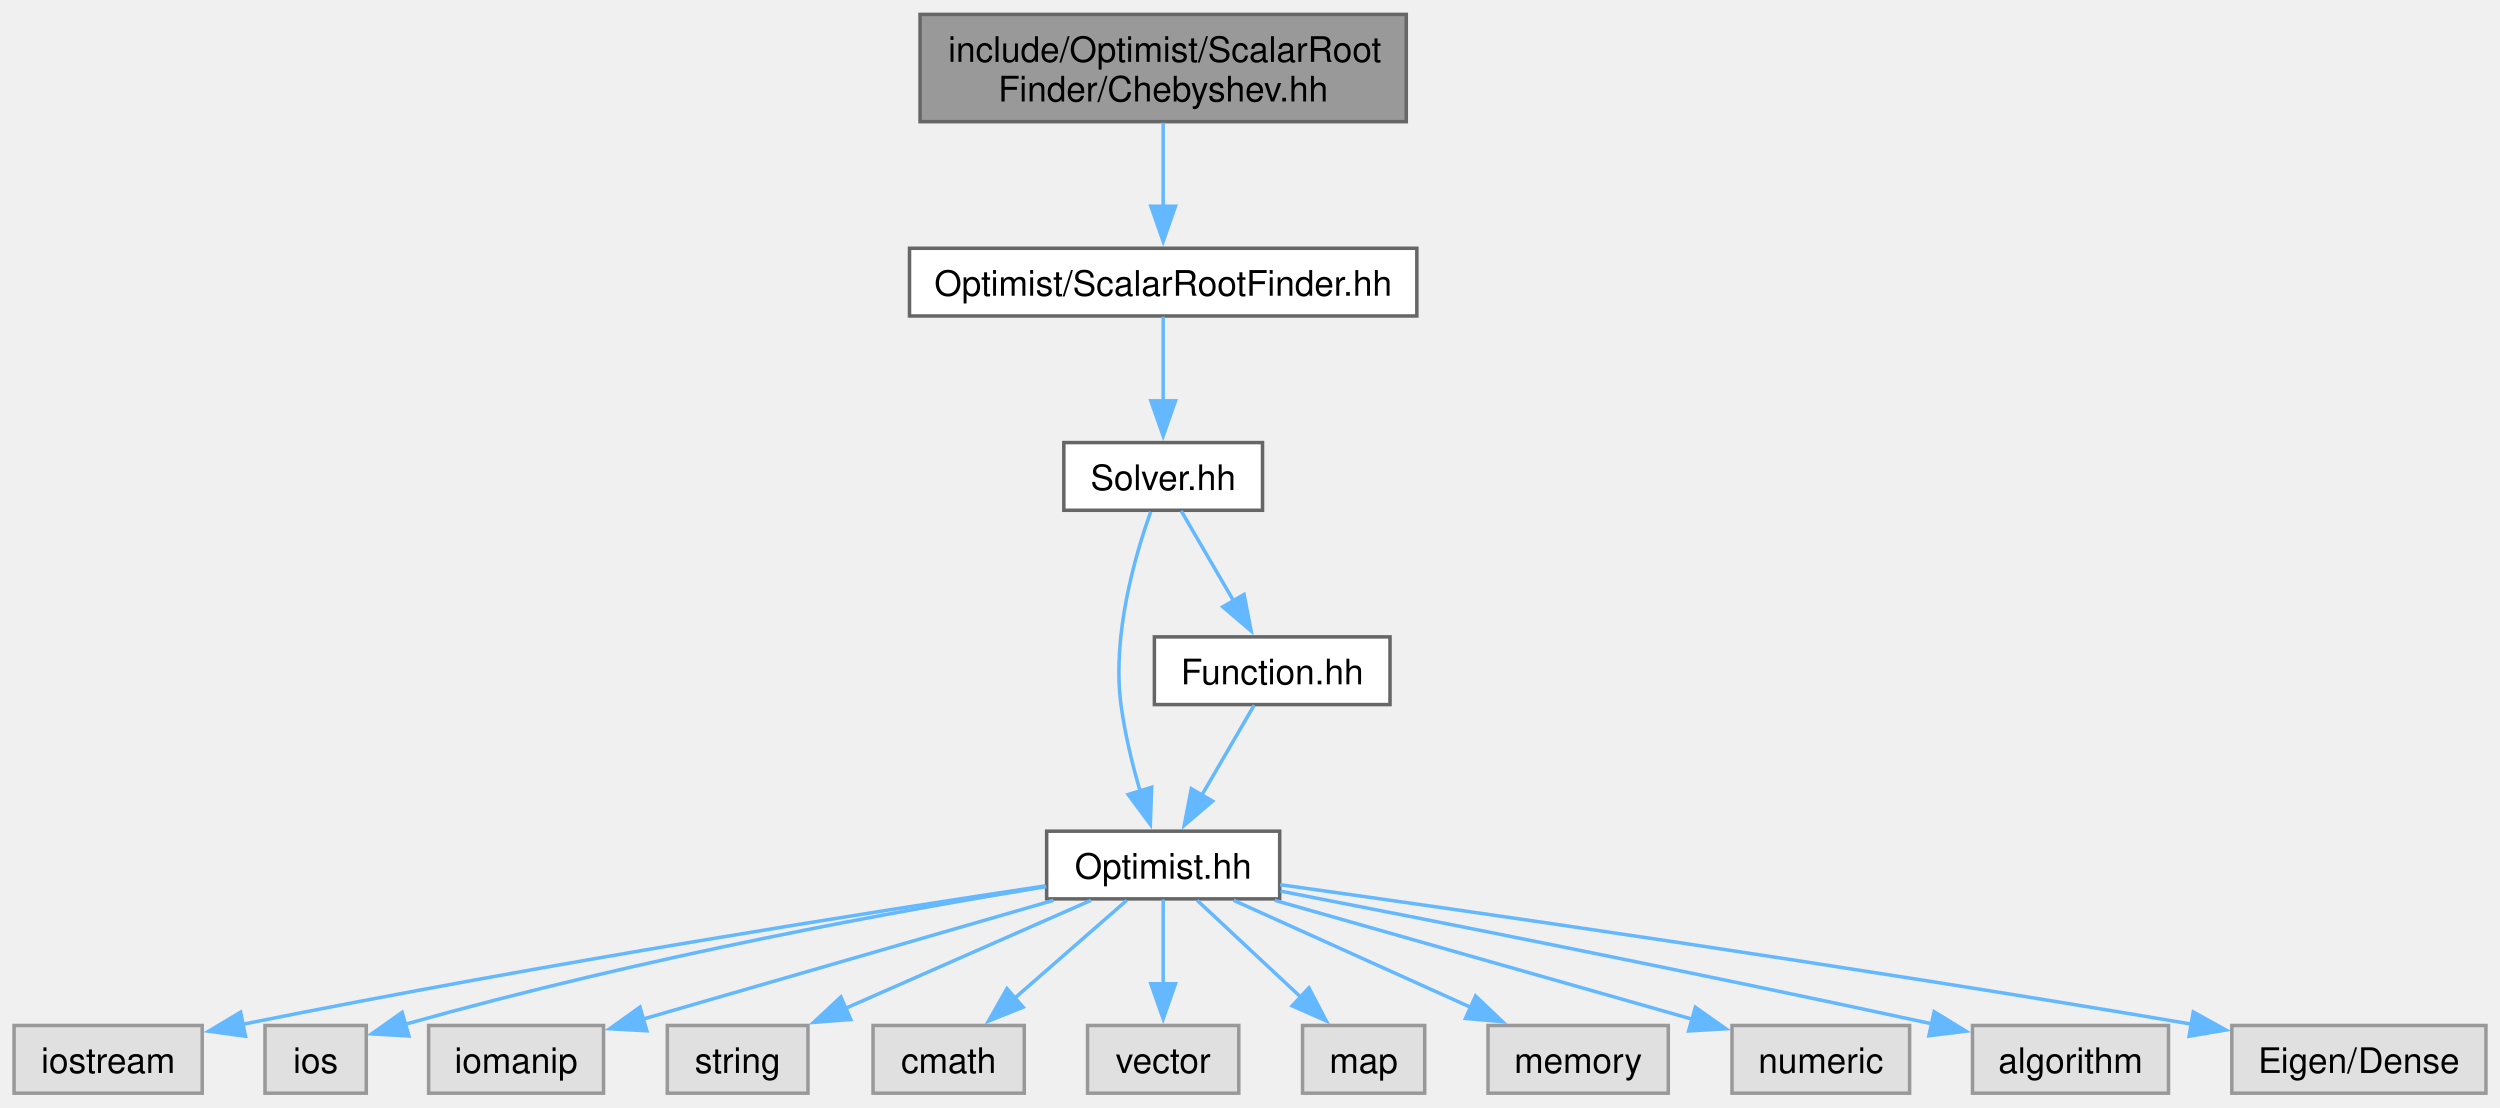
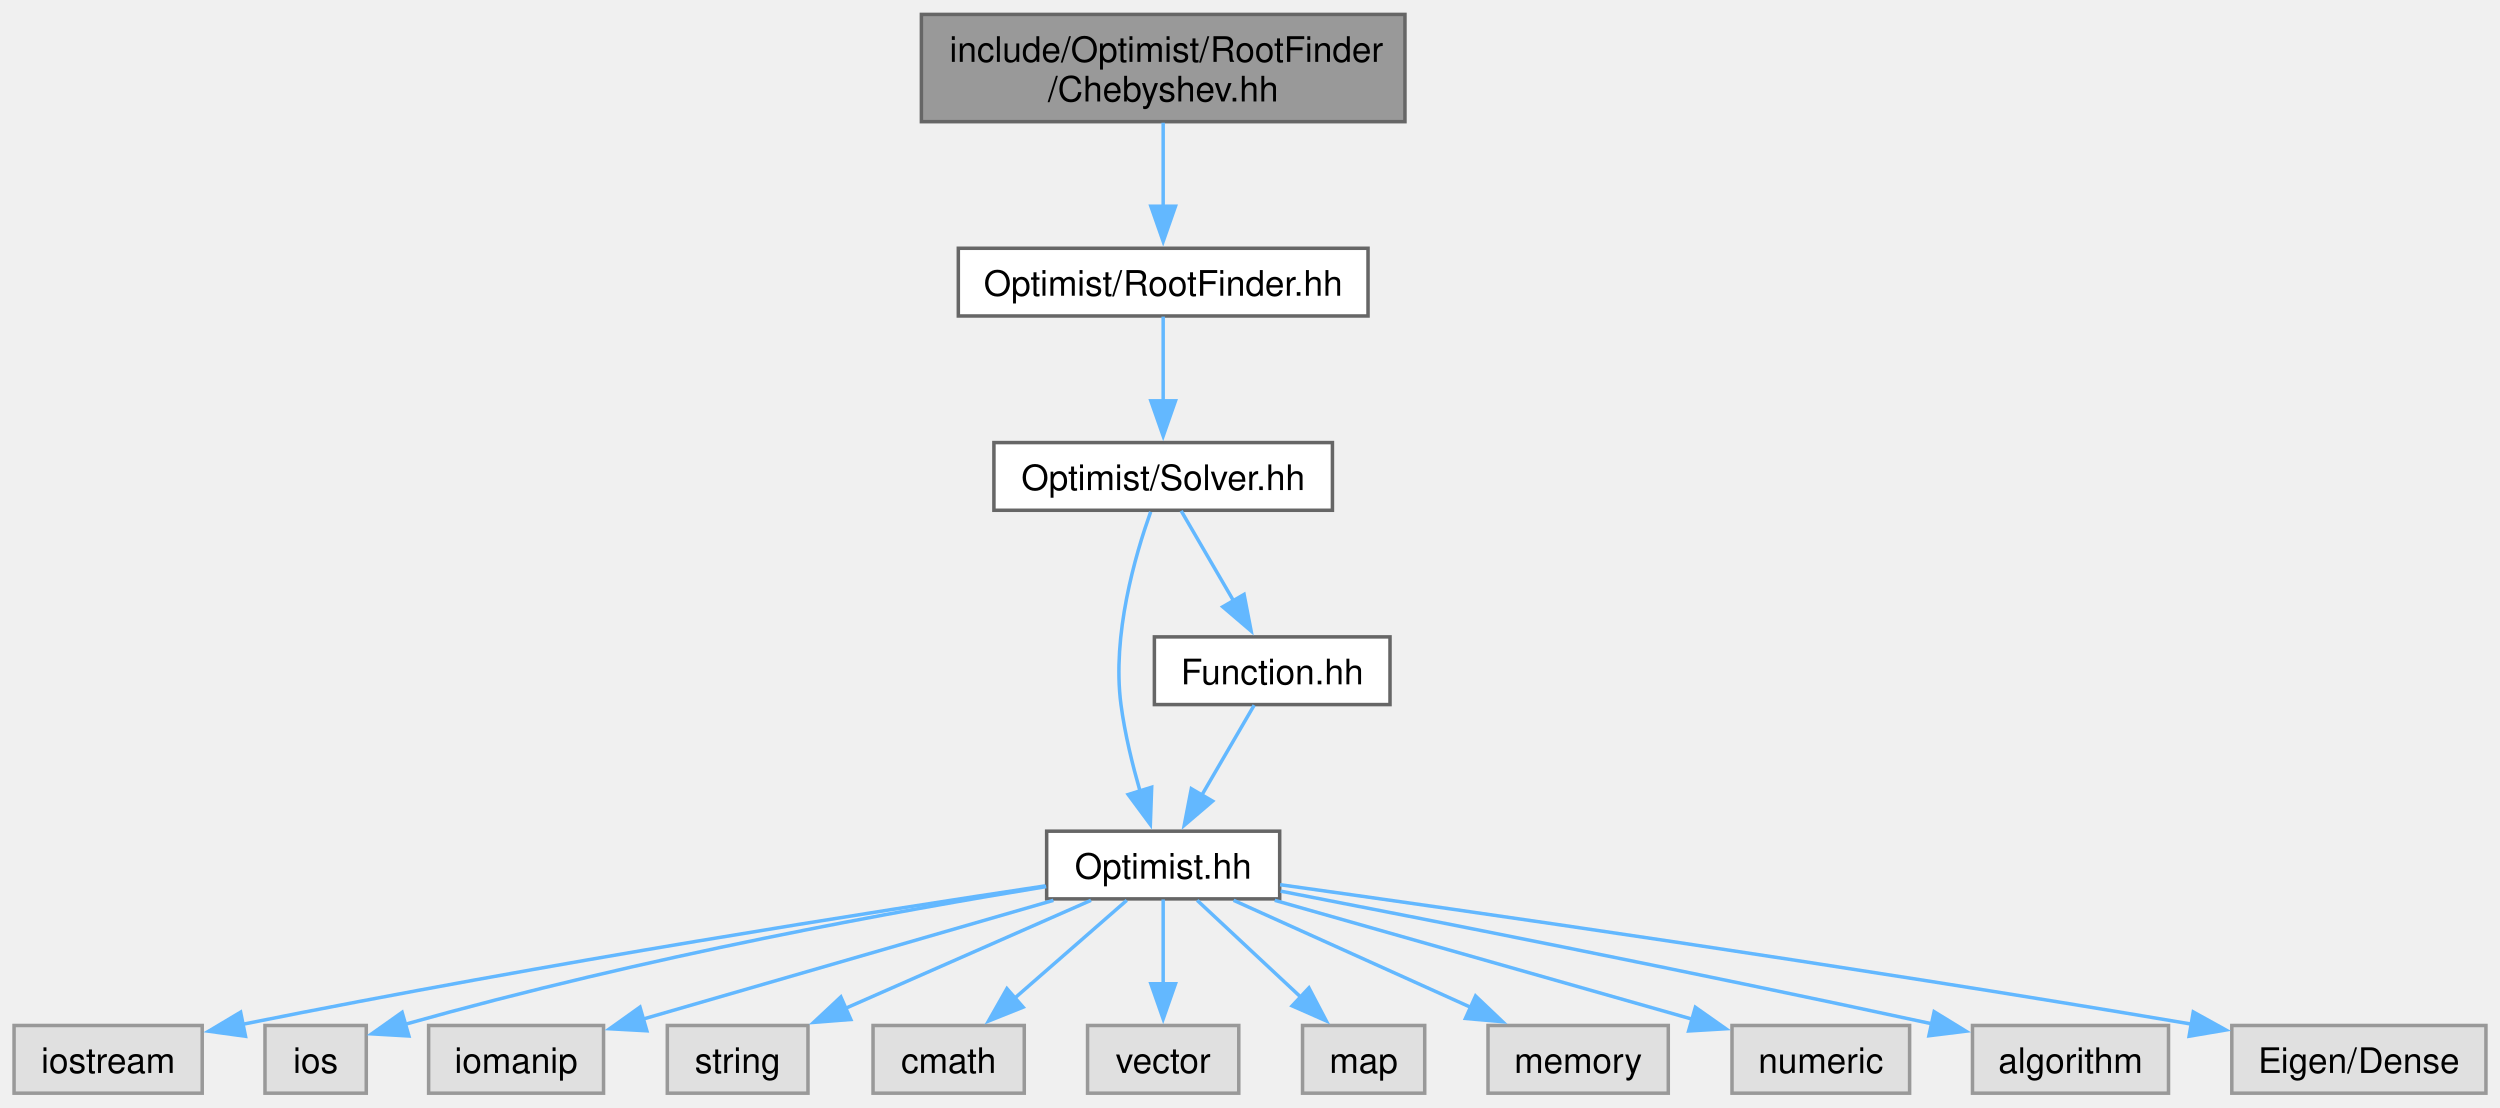
<svg xmlns="http://www.w3.org/2000/svg" xmlns:xlink="http://www.w3.org/1999/xlink" width="711pt" height="315pt" viewBox="0.00 0.00 710.88 314.75">
  <g id="graph0" class="graph" transform="scale(1 1) rotate(0) translate(4 310.75)">
    <g id="Node000001" class="node">
      <g id="a_Node000001">
        <a xlink:title=" ">
-           <polygon fill="#999999" stroke="#666666" points="395.88,-306.75 257.62,-306.75 257.62,-276.25 395.88,-276.25 395.88,-306.75" />
-           <text text-anchor="start" x="265.62" y="-293.25" font-family="Helvetica,sans-Serif" font-size="10.00">include/Optimist/ScalarRoot</text>
-           <text text-anchor="middle" x="326.75" y="-282" font-family="Helvetica,sans-Serif" font-size="10.00">Finder/Chebyshev.hh</text>
+           <polygon fill="#999999" stroke="#666666" points="395.5,-306.75 258,-306.75 258,-276.25 395.5,-276.25 395.5,-306.75" />
+           <text text-anchor="start" x="266" y="-293.25" font-family="Helvetica,sans-Serif" font-size="10.00">include/Optimist/RootFinder</text>
+           <text text-anchor="middle" x="326.75" y="-282" font-family="Helvetica,sans-Serif" font-size="10.00">/Chebyshev.hh</text>
        </a>
      </g>
    </g>
    <g id="Node000002" class="node">
      <g id="a_Node000002">
-         <a xlink:href="_scalar_root_finder_8hh.html" target="_top" xlink:title=" ">
-           <polygon fill="white" stroke="#666666" points="398.88,-240.25 254.62,-240.25 254.62,-221 398.88,-221 398.88,-240.25" />
-           <text text-anchor="middle" x="326.75" y="-226.75" font-family="Helvetica,sans-Serif" font-size="10.00">Optimist/ScalarRootFinder.hh</text>
+         <a xlink:href="_root_finder_8hh.html" target="_top" xlink:title=" ">
+           <polygon fill="white" stroke="#666666" points="385,-240.25 268.5,-240.25 268.5,-221 385,-221 385,-240.25" />
+           <text text-anchor="middle" x="326.75" y="-226.75" font-family="Helvetica,sans-Serif" font-size="10.00">Optimist/RootFinder.hh</text>
        </a>
      </g>
    </g>
    <g id="edge1_Node000001_Node000002" class="edge">
      <g id="a_edge1_Node000001_Node000002">
        <a xlink:title=" ">
          <path fill="none" stroke="#63b8ff" d="M326.75,-275.95C326.75,-268.71 326.75,-259.84 326.75,-251.94" />
          <polygon fill="#63b8ff" stroke="#63b8ff" points="330.25,-252.21 326.75,-242.21 323.25,-252.21 330.25,-252.21" />
        </a>
      </g>
    </g>
    <g id="Node000003" class="node">
      <g id="a_Node000003">
        <a xlink:href="_solver_8hh.html" target="_top" xlink:title=" ">
-           <polygon fill="white" stroke="#666666" points="355,-185 298.5,-185 298.5,-165.75 355,-165.75 355,-185" />
-           <text text-anchor="middle" x="326.75" y="-171.5" font-family="Helvetica,sans-Serif" font-size="10.00">Solver.hh</text>
+           <polygon fill="white" stroke="#666666" points="374.88,-185 278.62,-185 278.62,-165.75 374.88,-165.75 374.88,-185" />
+           <text text-anchor="middle" x="326.75" y="-171.5" font-family="Helvetica,sans-Serif" font-size="10.00">Optimist/Solver.hh</text>
        </a>
      </g>
    </g>
    <g id="edge2_Node000002_Node000003" class="edge">
      <g id="a_edge2_Node000002_Node000003">
        <a xlink:title=" ">
          <path fill="none" stroke="#63b8ff" d="M326.75,-220.83C326.75,-214.32 326.75,-205.17 326.75,-196.87" />
          <polygon fill="#63b8ff" stroke="#63b8ff" points="330.25,-196.87 326.75,-186.87 323.25,-196.87 330.25,-196.87" />
        </a>
      </g>
    </g>
    <g id="Node000004" class="node">
      <g id="a_Node000004">
        <a xlink:href="_optimist_8hh.html" target="_top" xlink:title=" ">
          <polygon fill="white" stroke="#666666" points="359.88,-74.5 293.62,-74.5 293.62,-55.25 359.88,-55.25 359.88,-74.5" />
          <text text-anchor="middle" x="326.75" y="-61" font-family="Helvetica,sans-Serif" font-size="10.00">Optimist.hh</text>
        </a>
      </g>
    </g>
    <g id="edge3_Node000003_Node000004" class="edge">
      <g id="a_edge3_Node000003_Node000004">
        <a xlink:title=" ">
          <path fill="none" stroke="#63b8ff" d="M323.2,-165.33C318.8,-153 312.15,-130.19 314.75,-110.5 315.84,-102.25 318.01,-93.37 320.22,-85.71" />
          <polygon fill="#63b8ff" stroke="#63b8ff" points="323.48,-87 323.1,-76.41 316.8,-84.92 323.48,-87" />
        </a>
      </g>
    </g>
    <g id="Node000016" class="node">
      <g id="a_Node000016">
        <a xlink:href="_function_8hh.html" target="_top" xlink:title=" ">
          <polygon fill="white" stroke="#666666" points="391.25,-129.75 324.25,-129.75 324.25,-110.5 391.25,-110.5 391.25,-129.75" />
          <text text-anchor="middle" x="357.75" y="-116.25" font-family="Helvetica,sans-Serif" font-size="10.00">Function.hh</text>
        </a>
      </g>
    </g>
    <g id="edge15_Node000003_Node000016" class="edge">
      <g id="a_edge15_Node000003_Node000016">
        <a xlink:title=" ">
          <path fill="none" stroke="#63b8ff" d="M331.87,-165.58C335.93,-158.61 341.74,-148.62 346.84,-139.87" />
          <polygon fill="#63b8ff" stroke="#63b8ff" points="349.75,-141.82 351.76,-131.42 343.7,-138.3 349.75,-141.82" />
        </a>
      </g>
    </g>
    <g id="Node000005" class="node">
      <g id="a_Node000005">
        <a xlink:title=" ">
          <polygon fill="#e0e0e0" stroke="#999999" points="53.5,-19.25 0,-19.25 0,0 53.5,0 53.5,-19.25" />
          <text text-anchor="middle" x="26.75" y="-5.75" font-family="Helvetica,sans-Serif" font-size="10.00">iostream</text>
        </a>
      </g>
    </g>
    <g id="edge4_Node000004_Node000005" class="edge">
      <g id="a_edge4_Node000004_Node000005">
        <a xlink:title=" ">
          <path fill="none" stroke="#63b8ff" d="M293.28,-58.96C245.09,-51.72 153.13,-37.32 65.1,-19.61" />
          <polygon fill="#63b8ff" stroke="#63b8ff" points="65.81,-16.18 55.32,-17.62 64.42,-23.04 65.81,-16.18" />
        </a>
      </g>
    </g>
    <g id="Node000006" class="node">
      <g id="a_Node000006">
        <a xlink:title=" ">
          <polygon fill="#e0e0e0" stroke="#999999" points="100.15,-19.25 71.35,-19.25 71.35,0 100.15,0 100.15,-19.25" />
          <text text-anchor="middle" x="85.75" y="-5.75" font-family="Helvetica,sans-Serif" font-size="10.00">ios</text>
        </a>
      </g>
    </g>
    <g id="edge5_Node000004_Node000006" class="edge">
      <g id="a_edge5_Node000004_Node000006">
        <a xlink:title=" ">
          <path fill="none" stroke="#63b8ff" d="M293.49,-58.74C252.5,-52.04 180.62,-39.14 110.94,-19.52" />
          <polygon fill="#63b8ff" stroke="#63b8ff" points="112.27,-16.26 101.69,-16.87 110.34,-22.99 112.27,-16.26" />
        </a>
      </g>
    </g>
    <g id="Node000007" class="node">
      <g id="a_Node000007">
        <a xlink:title=" ">
          <polygon fill="#e0e0e0" stroke="#999999" points="167.62,-19.25 117.88,-19.25 117.88,0 167.62,0 167.62,-19.25" />
          <text text-anchor="middle" x="142.75" y="-5.75" font-family="Helvetica,sans-Serif" font-size="10.00">iomanip</text>
        </a>
      </g>
    </g>
    <g id="edge6_Node000004_Node000007" class="edge">
      <g id="a_edge6_Node000004_Node000007">
        <a xlink:title=" ">
          <path fill="none" stroke="#63b8ff" d="M295.54,-54.84C263.2,-45.48 212.74,-30.88 178.74,-21.04" />
          <polygon fill="#63b8ff" stroke="#63b8ff" points="179.93,-17.74 169.35,-18.32 177.98,-24.47 179.93,-17.74" />
        </a>
      </g>
    </g>
    <g id="Node000008" class="node">
      <g id="a_Node000008">
        <a xlink:title=" ">
          <polygon fill="#e0e0e0" stroke="#999999" points="225.75,-19.25 185.75,-19.25 185.75,0 225.75,0 225.75,-19.25" />
          <text text-anchor="middle" x="205.75" y="-5.75" font-family="Helvetica,sans-Serif" font-size="10.00">string</text>
        </a>
      </g>
    </g>
    <g id="edge7_Node000004_Node000008" class="edge">
      <g id="a_edge7_Node000004_Node000008">
        <a xlink:title=" ">
          <path fill="none" stroke="#63b8ff" d="M306.22,-54.84C287.07,-46.41 258.25,-33.73 236.38,-24.11" />
          <polygon fill="#63b8ff" stroke="#63b8ff" points="237.92,-20.96 227.36,-20.13 235.1,-27.37 237.92,-20.96" />
        </a>
      </g>
    </g>
    <g id="Node000009" class="node">
      <g id="a_Node000009">
        <a xlink:title=" ">
          <polygon fill="#e0e0e0" stroke="#999999" points="287.25,-19.25 244.25,-19.25 244.25,0 287.25,0 287.25,-19.25" />
          <text text-anchor="middle" x="265.75" y="-5.75" font-family="Helvetica,sans-Serif" font-size="10.00">cmath</text>
        </a>
      </g>
    </g>
    <g id="edge8_Node000004_Node000009" class="edge">
      <g id="a_edge8_Node000004_Node000009">
        <a xlink:title=" ">
          <path fill="none" stroke="#63b8ff" d="M316.4,-54.84C307.67,-47.22 294.96,-36.12 284.45,-26.95" />
          <polygon fill="#63b8ff" stroke="#63b8ff" points="286.92,-24.46 277.09,-20.52 282.32,-29.73 286.92,-24.46" />
        </a>
      </g>
    </g>
    <g id="Node000010" class="node">
      <g id="a_Node000010">
        <a xlink:title=" ">
          <polygon fill="#e0e0e0" stroke="#999999" points="348.25,-19.25 305.25,-19.25 305.25,0 348.25,0 348.25,-19.25" />
          <text text-anchor="middle" x="326.75" y="-5.75" font-family="Helvetica,sans-Serif" font-size="10.00">vector</text>
        </a>
      </g>
    </g>
    <g id="edge9_Node000004_Node000010" class="edge">
      <g id="a_edge9_Node000004_Node000010">
        <a xlink:title=" ">
          <path fill="none" stroke="#63b8ff" d="M326.75,-55.08C326.75,-48.57 326.75,-39.42 326.75,-31.12" />
          <polygon fill="#63b8ff" stroke="#63b8ff" points="330.25,-31.12 326.75,-21.12 323.25,-31.12 330.25,-31.12" />
        </a>
      </g>
    </g>
    <g id="Node000011" class="node">
      <g id="a_Node000011">
        <a xlink:title=" ">
          <polygon fill="#e0e0e0" stroke="#999999" points="401.12,-19.25 366.38,-19.25 366.38,0 401.12,0 401.12,-19.25" />
          <text text-anchor="middle" x="383.75" y="-5.75" font-family="Helvetica,sans-Serif" font-size="10.00">map</text>
        </a>
      </g>
    </g>
    <g id="edge10_Node000004_Node000011" class="edge">
      <g id="a_edge10_Node000004_Node000011">
        <a xlink:title=" ">
          <path fill="none" stroke="#63b8ff" d="M336.42,-54.84C344.49,-47.3 356.22,-36.35 365.97,-27.23" />
          <polygon fill="#63b8ff" stroke="#63b8ff" points="368.2,-29.94 373.12,-20.56 363.42,-24.83 368.2,-29.94" />
        </a>
      </g>
    </g>
    <g id="Node000012" class="node">
      <g id="a_Node000012">
        <a xlink:title=" ">
          <polygon fill="#e0e0e0" stroke="#999999" points="470.38,-19.25 419.12,-19.25 419.12,0 470.38,0 470.38,-19.25" />
          <text text-anchor="middle" x="444.75" y="-5.75" font-family="Helvetica,sans-Serif" font-size="10.00">memory</text>
        </a>
      </g>
    </g>
    <g id="edge11_Node000004_Node000012" class="edge">
      <g id="a_edge11_Node000004_Node000012">
        <a xlink:title=" ">
          <path fill="none" stroke="#63b8ff" d="M346.77,-54.84C365.24,-46.5 392.96,-34 414.2,-24.41" />
          <polygon fill="#63b8ff" stroke="#63b8ff" points="415.58,-27.63 423.26,-20.33 412.7,-21.25 415.58,-27.63" />
        </a>
      </g>
    </g>
    <g id="Node000013" class="node">
      <g id="a_Node000013">
        <a xlink:title=" ">
          <polygon fill="#e0e0e0" stroke="#999999" points="539,-19.25 488.5,-19.25 488.5,0 539,0 539,-19.25" />
          <text text-anchor="middle" x="513.75" y="-5.75" font-family="Helvetica,sans-Serif" font-size="10.00">numeric</text>
        </a>
      </g>
    </g>
    <g id="edge12_Node000004_Node000013" class="edge">
      <g id="a_edge12_Node000004_Node000013">
        <a xlink:title=" ">
          <path fill="none" stroke="#63b8ff" d="M358.47,-54.84C391.33,-45.48 442.62,-30.88 477.17,-21.04" />
          <polygon fill="#63b8ff" stroke="#63b8ff" points="478.08,-24.42 486.74,-18.32 476.16,-17.69 478.08,-24.42" />
        </a>
      </g>
    </g>
    <g id="Node000014" class="node">
      <g id="a_Node000014">
        <a xlink:title=" ">
          <polygon fill="#e0e0e0" stroke="#999999" points="612.62,-19.25 556.88,-19.25 556.88,0 612.62,0 612.62,-19.25" />
          <text text-anchor="middle" x="584.75" y="-5.75" font-family="Helvetica,sans-Serif" font-size="10.00">algorithm</text>
        </a>
      </g>
    </g>
    <g id="edge13_Node000004_Node000014" class="edge">
      <g id="a_edge13_Node000004_Node000014">
        <a xlink:title=" ">
          <path fill="none" stroke="#63b8ff" d="M360.14,-57.45C401.35,-49.46 473.86,-35.17 545.47,-19.7" />
          <polygon fill="#63b8ff" stroke="#63b8ff" points="545.98,-23.17 555.01,-17.63 544.49,-16.33 545.98,-23.17" />
        </a>
      </g>
    </g>
    <g id="Node000015" class="node">
      <g id="a_Node000015">
        <a xlink:title=" ">
          <polygon fill="#e0e0e0" stroke="#999999" points="702.88,-19.25 630.62,-19.25 630.62,0 702.88,0 702.88,-19.25" />
          <text text-anchor="middle" x="666.75" y="-5.75" font-family="Helvetica,sans-Serif" font-size="10.00">Eigen/Dense</text>
        </a>
      </g>
    </g>
    <g id="edge14_Node000004_Node000015" class="edge">
      <g id="a_edge14_Node000004_Node000015">
        <a xlink:title=" ">
          <path fill="none" stroke="#63b8ff" d="M360,-59.28C412.72,-51.9 519,-36.64 619.19,-19.63" />
          <polygon fill="#63b8ff" stroke="#63b8ff" points="619.66,-23.1 628.93,-17.97 618.48,-16.2 619.66,-23.1" />
        </a>
      </g>
    </g>
    <g id="edge16_Node000016_Node000004" class="edge">
      <g id="a_edge16_Node000016_Node000004">
        <a xlink:title=" ">
          <path fill="none" stroke="#63b8ff" d="M352.63,-110.33C348.57,-103.36 342.76,-93.37 337.66,-84.62" />
          <polygon fill="#63b8ff" stroke="#63b8ff" points="340.8,-83.05 332.74,-76.17 334.75,-86.57 340.8,-83.05" />
        </a>
      </g>
    </g>
  </g>
</svg>
